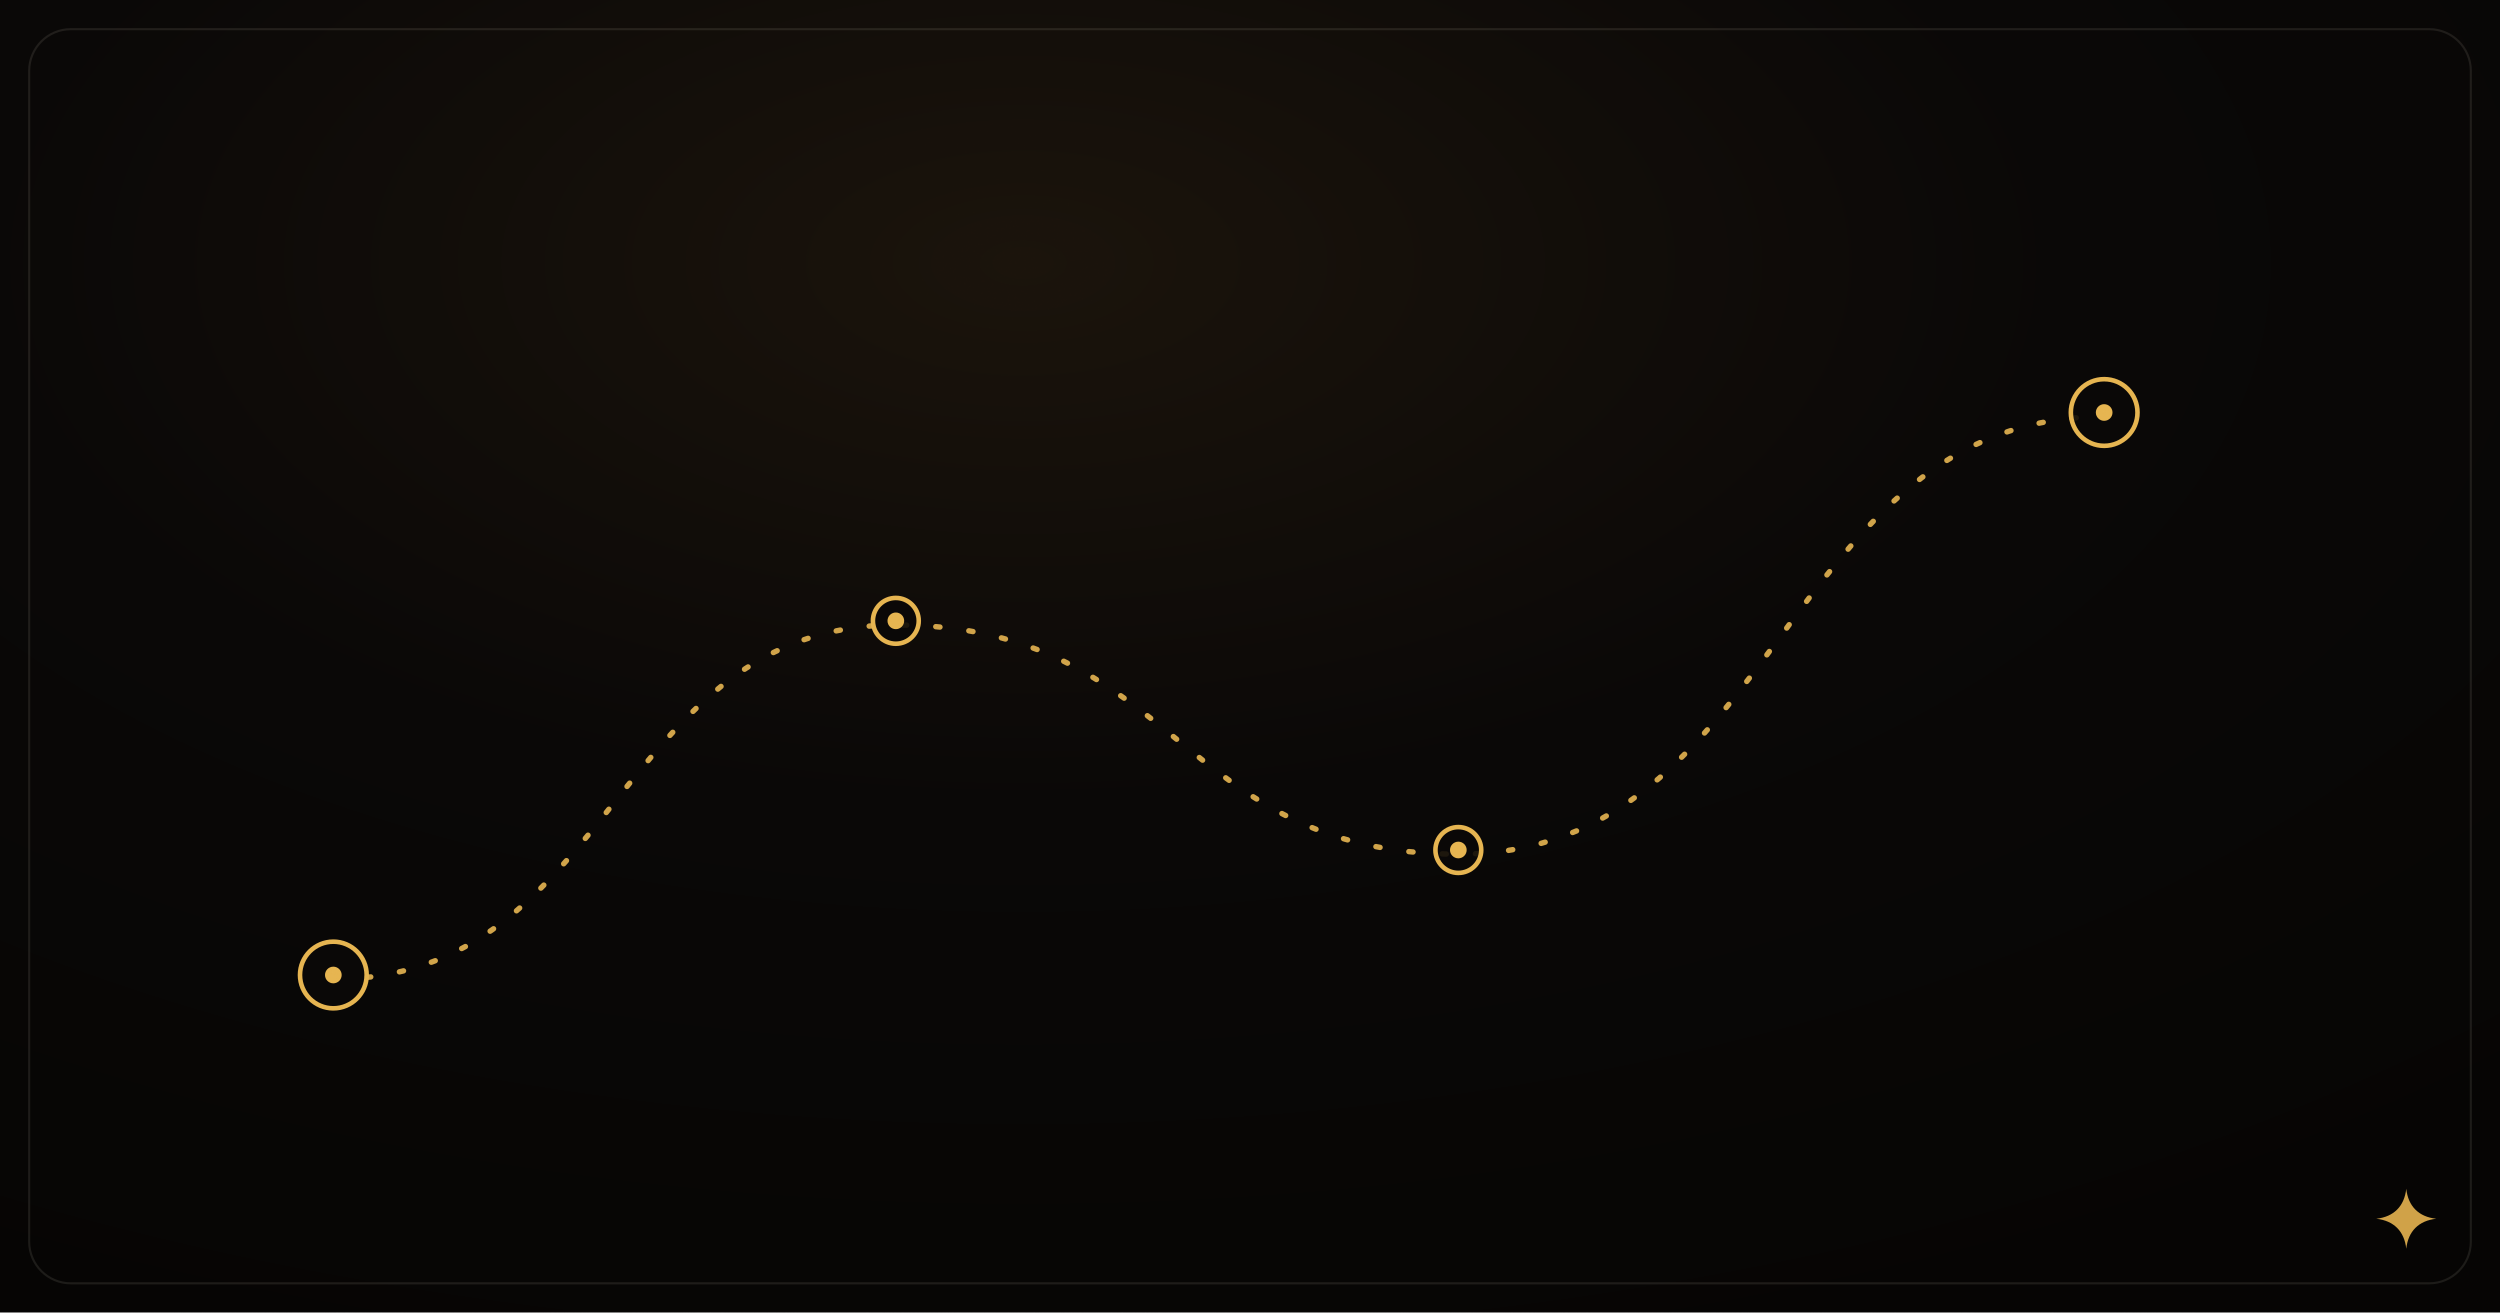
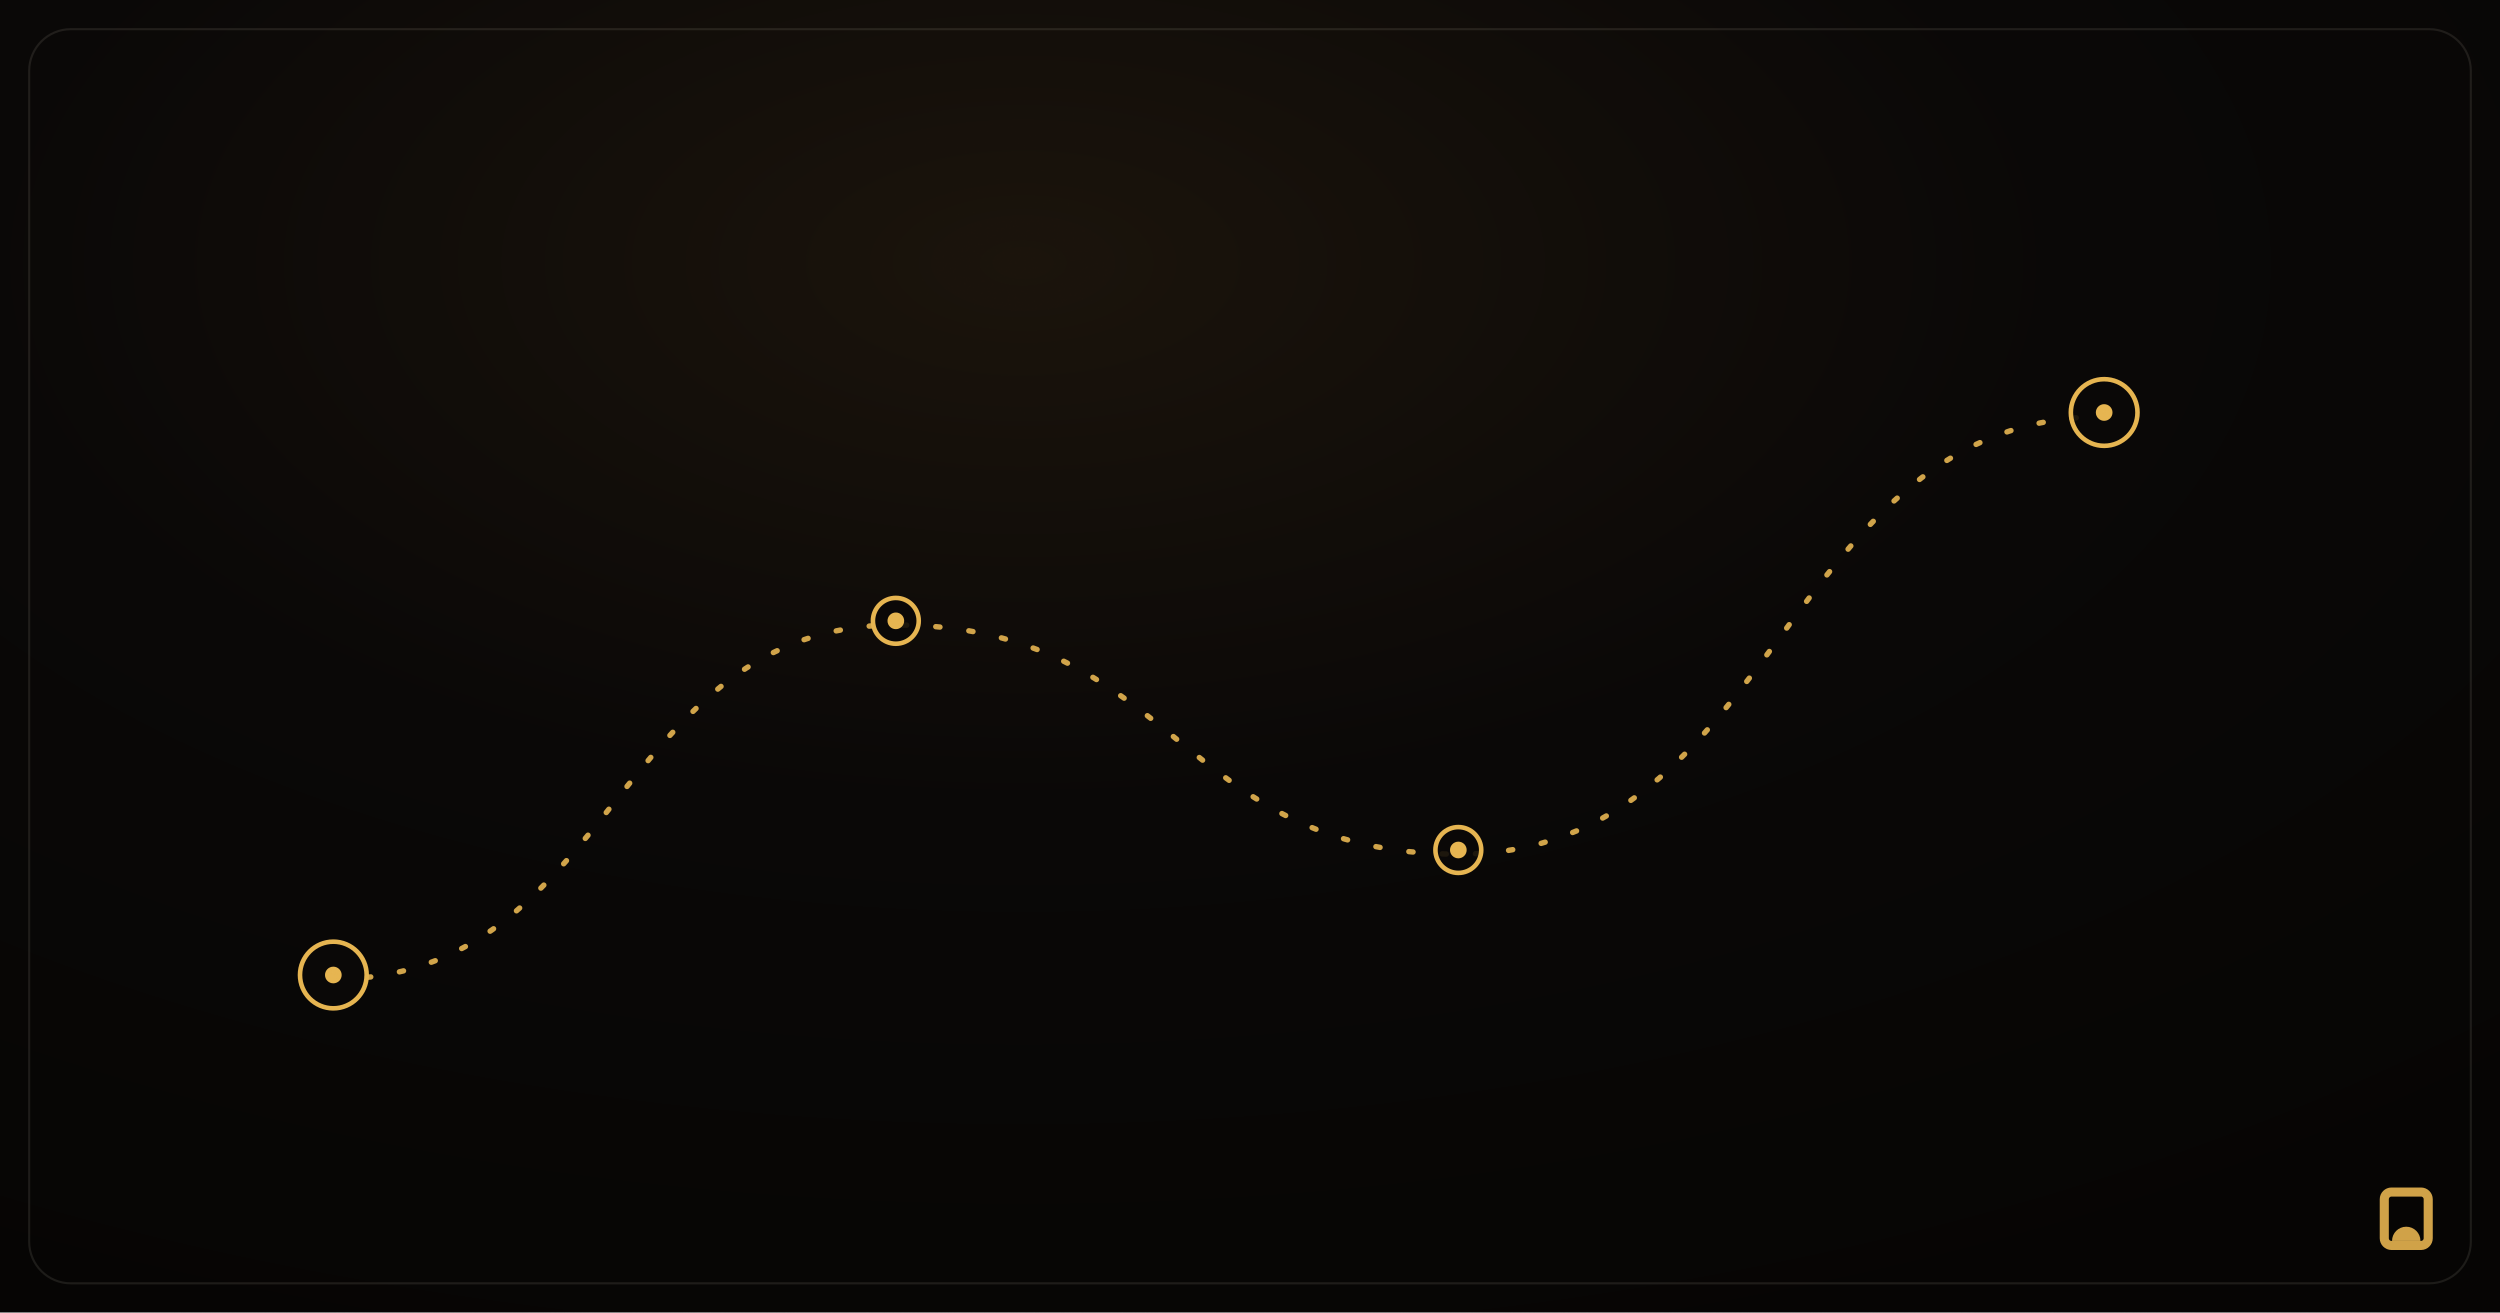
<svg xmlns="http://www.w3.org/2000/svg" viewBox="0 0 1200 630" width="1200" height="630" role="img">
  <defs>
    <radialGradient id="glow" cx="41%" cy="20%" r="90%">
      <stop offset="0%" stop-color="#1B140C" />
      <stop offset="46%" stop-color="#0A0807" />
      <stop offset="100%" stop-color="#060504" />
    </radialGradient>
    <radialGradient id="bloom" cx="50%" cy="50%" r="50%">
      <stop offset="0%" stop-color="#E6B450" stop-opacity="0.55" />
      <stop offset="55%" stop-color="#E6B450" stop-opacity="0.12" />
      <stop offset="100%" stop-color="#E6B450" stop-opacity="0" />
    </radialGradient>
    <linearGradient id="leak" x1="0" y1="0" x2="1" y2="1">
      <stop offset="0%" stop-color="#D9663C" stop-opacity="0.30" />
      <stop offset="40%" stop-color="#0A0807" stop-opacity="0.2" />
      <stop offset="100%" stop-color="#060504" stop-opacity="0.1" />
    </linearGradient>
    <linearGradient id="vgrain" x1="0" y1="0" x2="0" y2="1">
      <stop offset="0%" stop-color="#D9663C" stop-opacity="0.22" />
      <stop offset="60%" stop-color="#0A0807" />
      <stop offset="100%" stop-color="#060504" />
    </linearGradient>
    <filter id="grain">
      <feTurbulence type="fractalNoise" baseFrequency="0.9" numOctaves="2" stitchTiles="stitch" />
      <feColorMatrix type="saturate" values="0" />
    </filter>
  </defs>
  <rect x="0" y="0" width="1200" height="630" fill="url(#glow)" />
  <path d="M160 470 C 295.0 470 295.0 300 430 300 C 565.0 300 565.0 410 700 410 C 855.0 410 855.0 200 1010 200 " fill="none" stroke="#E6B450" stroke-width="2.6" stroke-dasharray="2 14" stroke-linecap="round" opacity=".9" />
  <g transform="translate(160 470)">
    <circle cx="0" cy="-2" r="16" fill="rgba(10,8,7,0.9)" stroke="#E6B450" stroke-width="2.2" opacity="1" />
    <circle cx="0" cy="-2" r="4" fill="#E6B450" opacity="1" />
  </g>
  <g transform="translate(430 300)">
    <circle cx="0" cy="-2" r="11" fill="rgba(10,8,7,0.9)" stroke="#E6B450" stroke-width="2.2" opacity="1" />
    <circle cx="0" cy="-2" r="4" fill="#E6B450" opacity="1" />
  </g>
  <g transform="translate(700 410)">
    <circle cx="0" cy="-2" r="11" fill="rgba(10,8,7,0.9)" stroke="#E6B450" stroke-width="2.2" opacity="1" />
    <circle cx="0" cy="-2" r="4" fill="#E6B450" opacity="1" />
  </g>
  <g transform="translate(1010 200)">
    <circle cx="0" cy="-2" r="16" fill="rgba(10,8,7,0.9)" stroke="#E6B450" stroke-width="2.2" opacity="1" />
    <circle cx="0" cy="-2" r="4" fill="#E6B450" opacity="1" />
  </g>
  <rect x="0" y="0" width="1200" height="630" filter="url(#grain)" opacity="0.05" style="mix-blend-mode:overlay" />
  <rect x="14" y="14" width="1172" height="602" rx="20" fill="none" stroke="rgba(245,232,210,0.10)" stroke-width="1" />
  <g transform="translate(1140 570) scale(0.30)" opacity="0.9">
-     <path d="M50 2 C53 30 70 47 98 50 C70 53 53 70 50 98 C47 70 30 53 2 50 C30 47 47 30 50 2 Z" fill="#E6B450" />
+     <svg width="100" height="100" viewBox="0 0 560 660" fill="#E6B450">
+       <rect x="48" y="48" width="464" height="564" rx="76" fill="none" stroke="#E6B450" stroke-width="96" />
+       <path d="M130 564a150 150 0 0 1 300 0Z" />
+     </svg>
  </g>
</svg>
